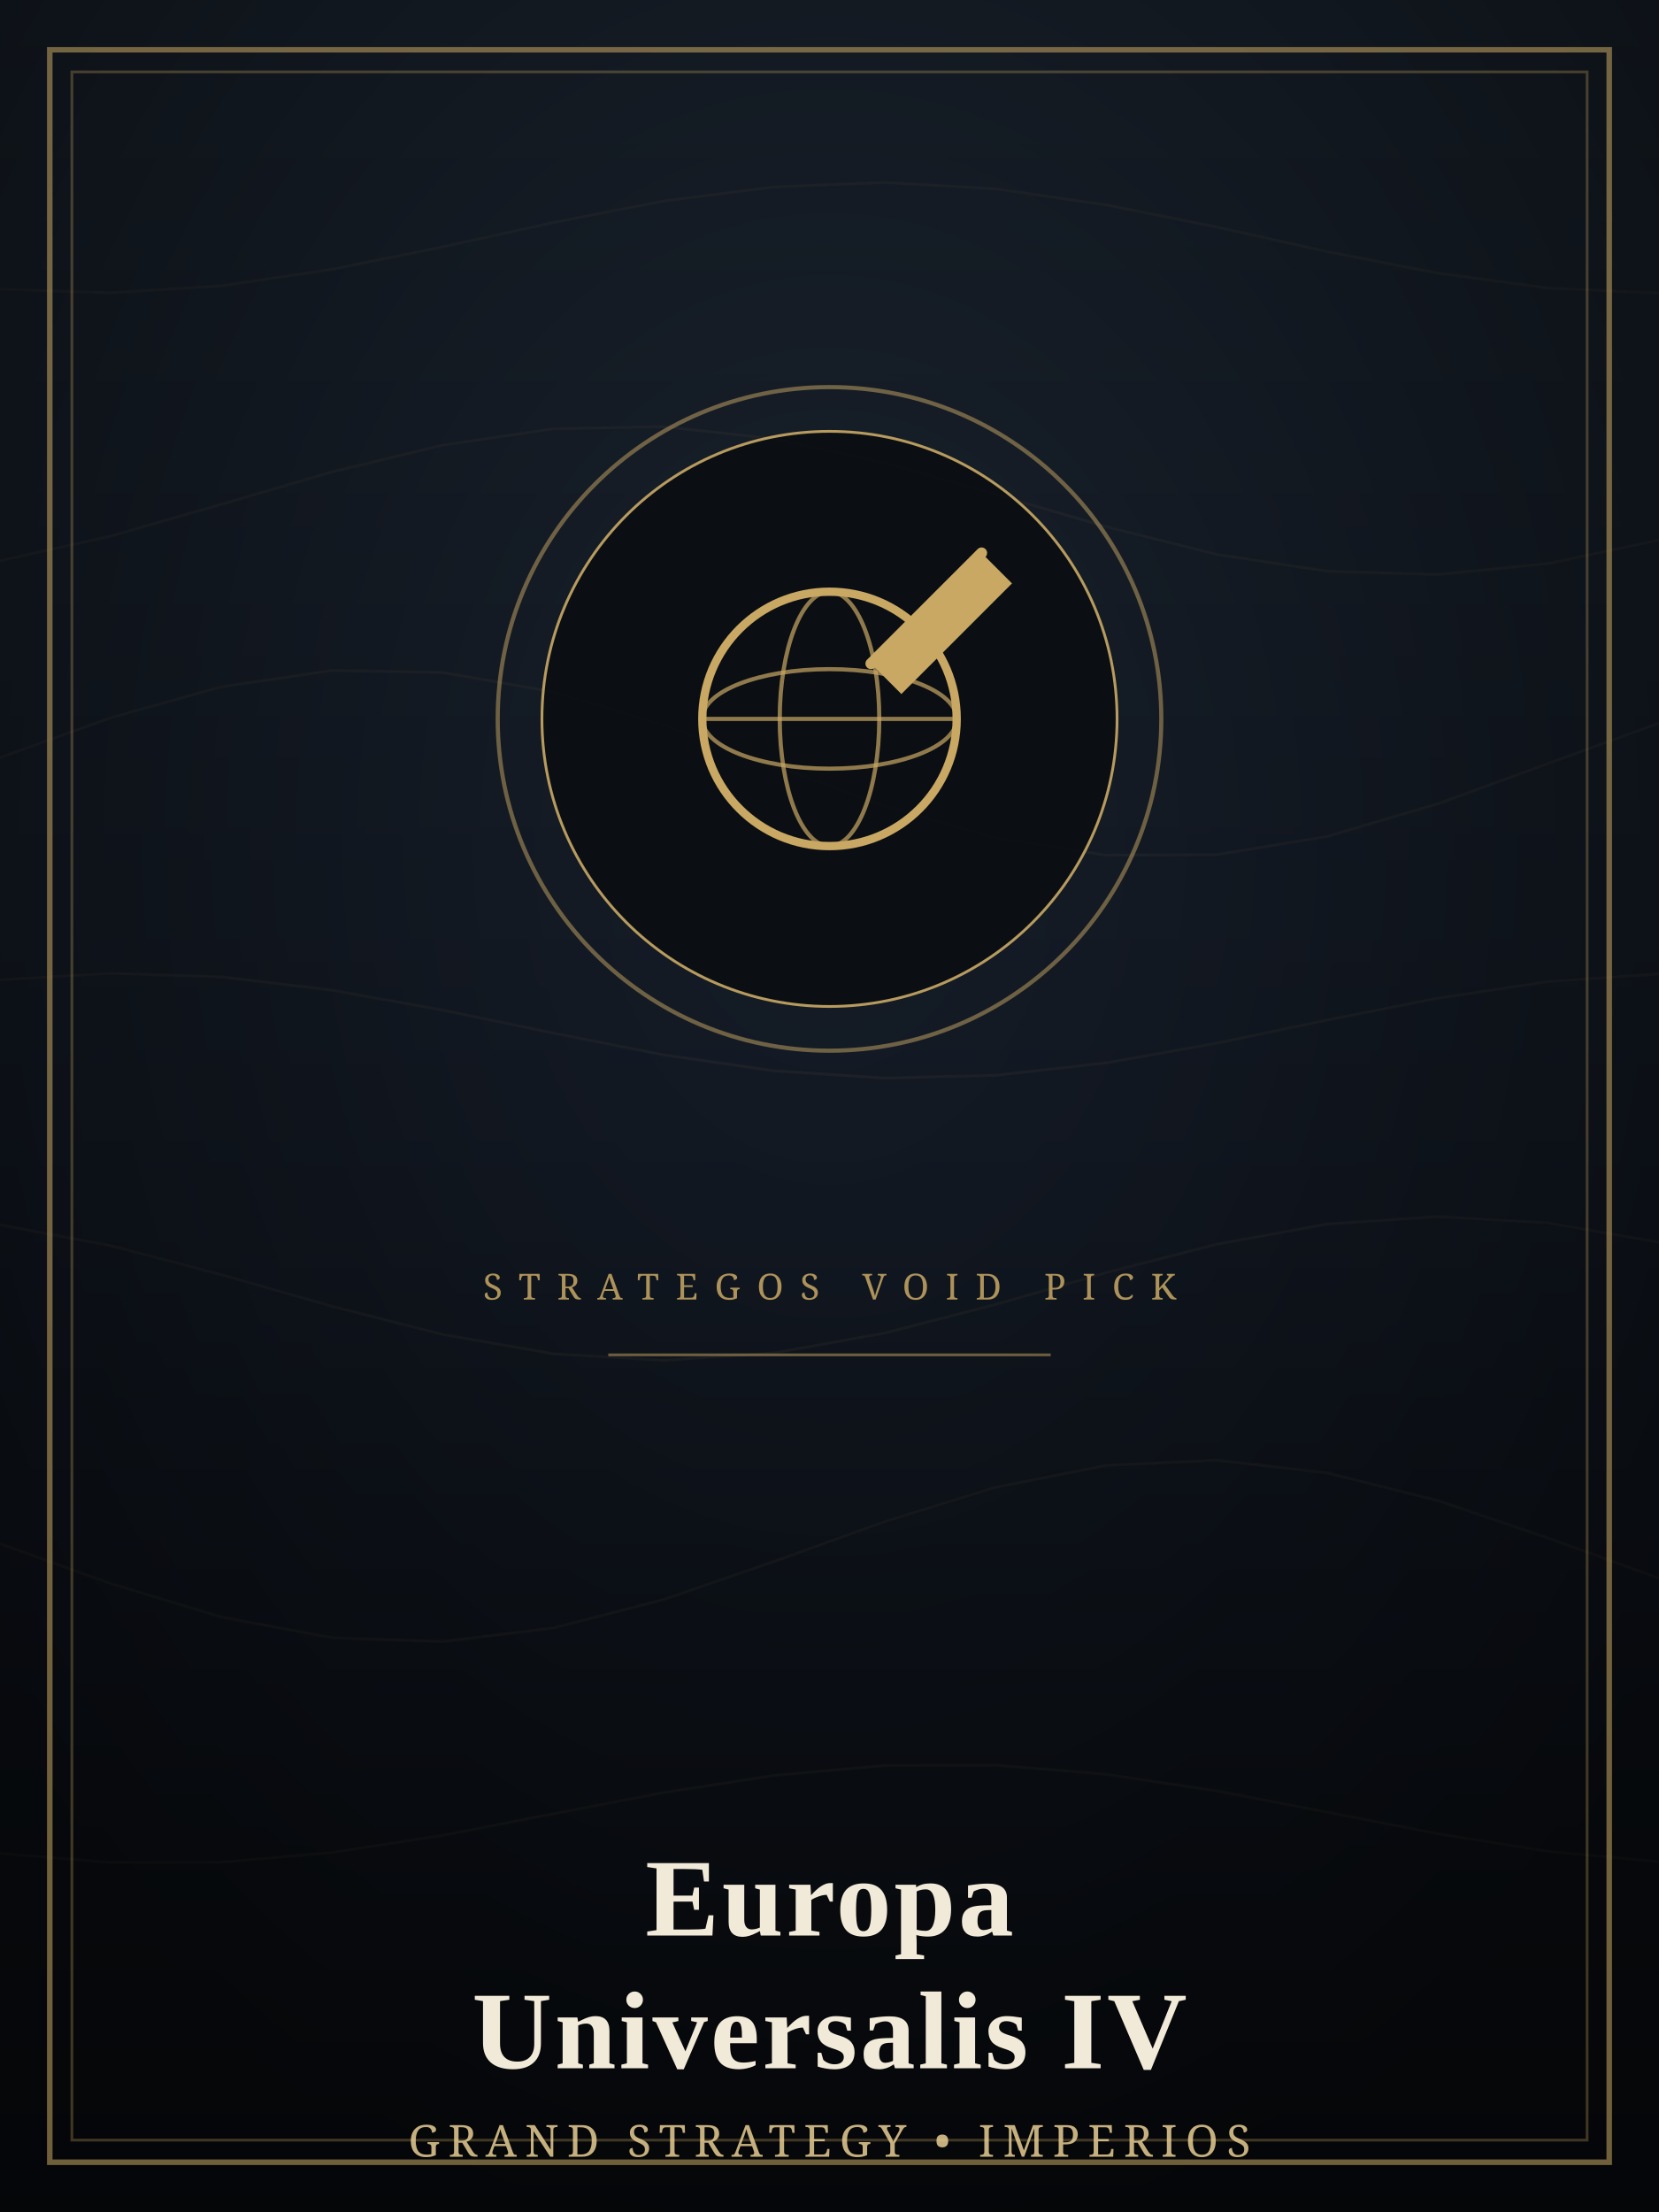
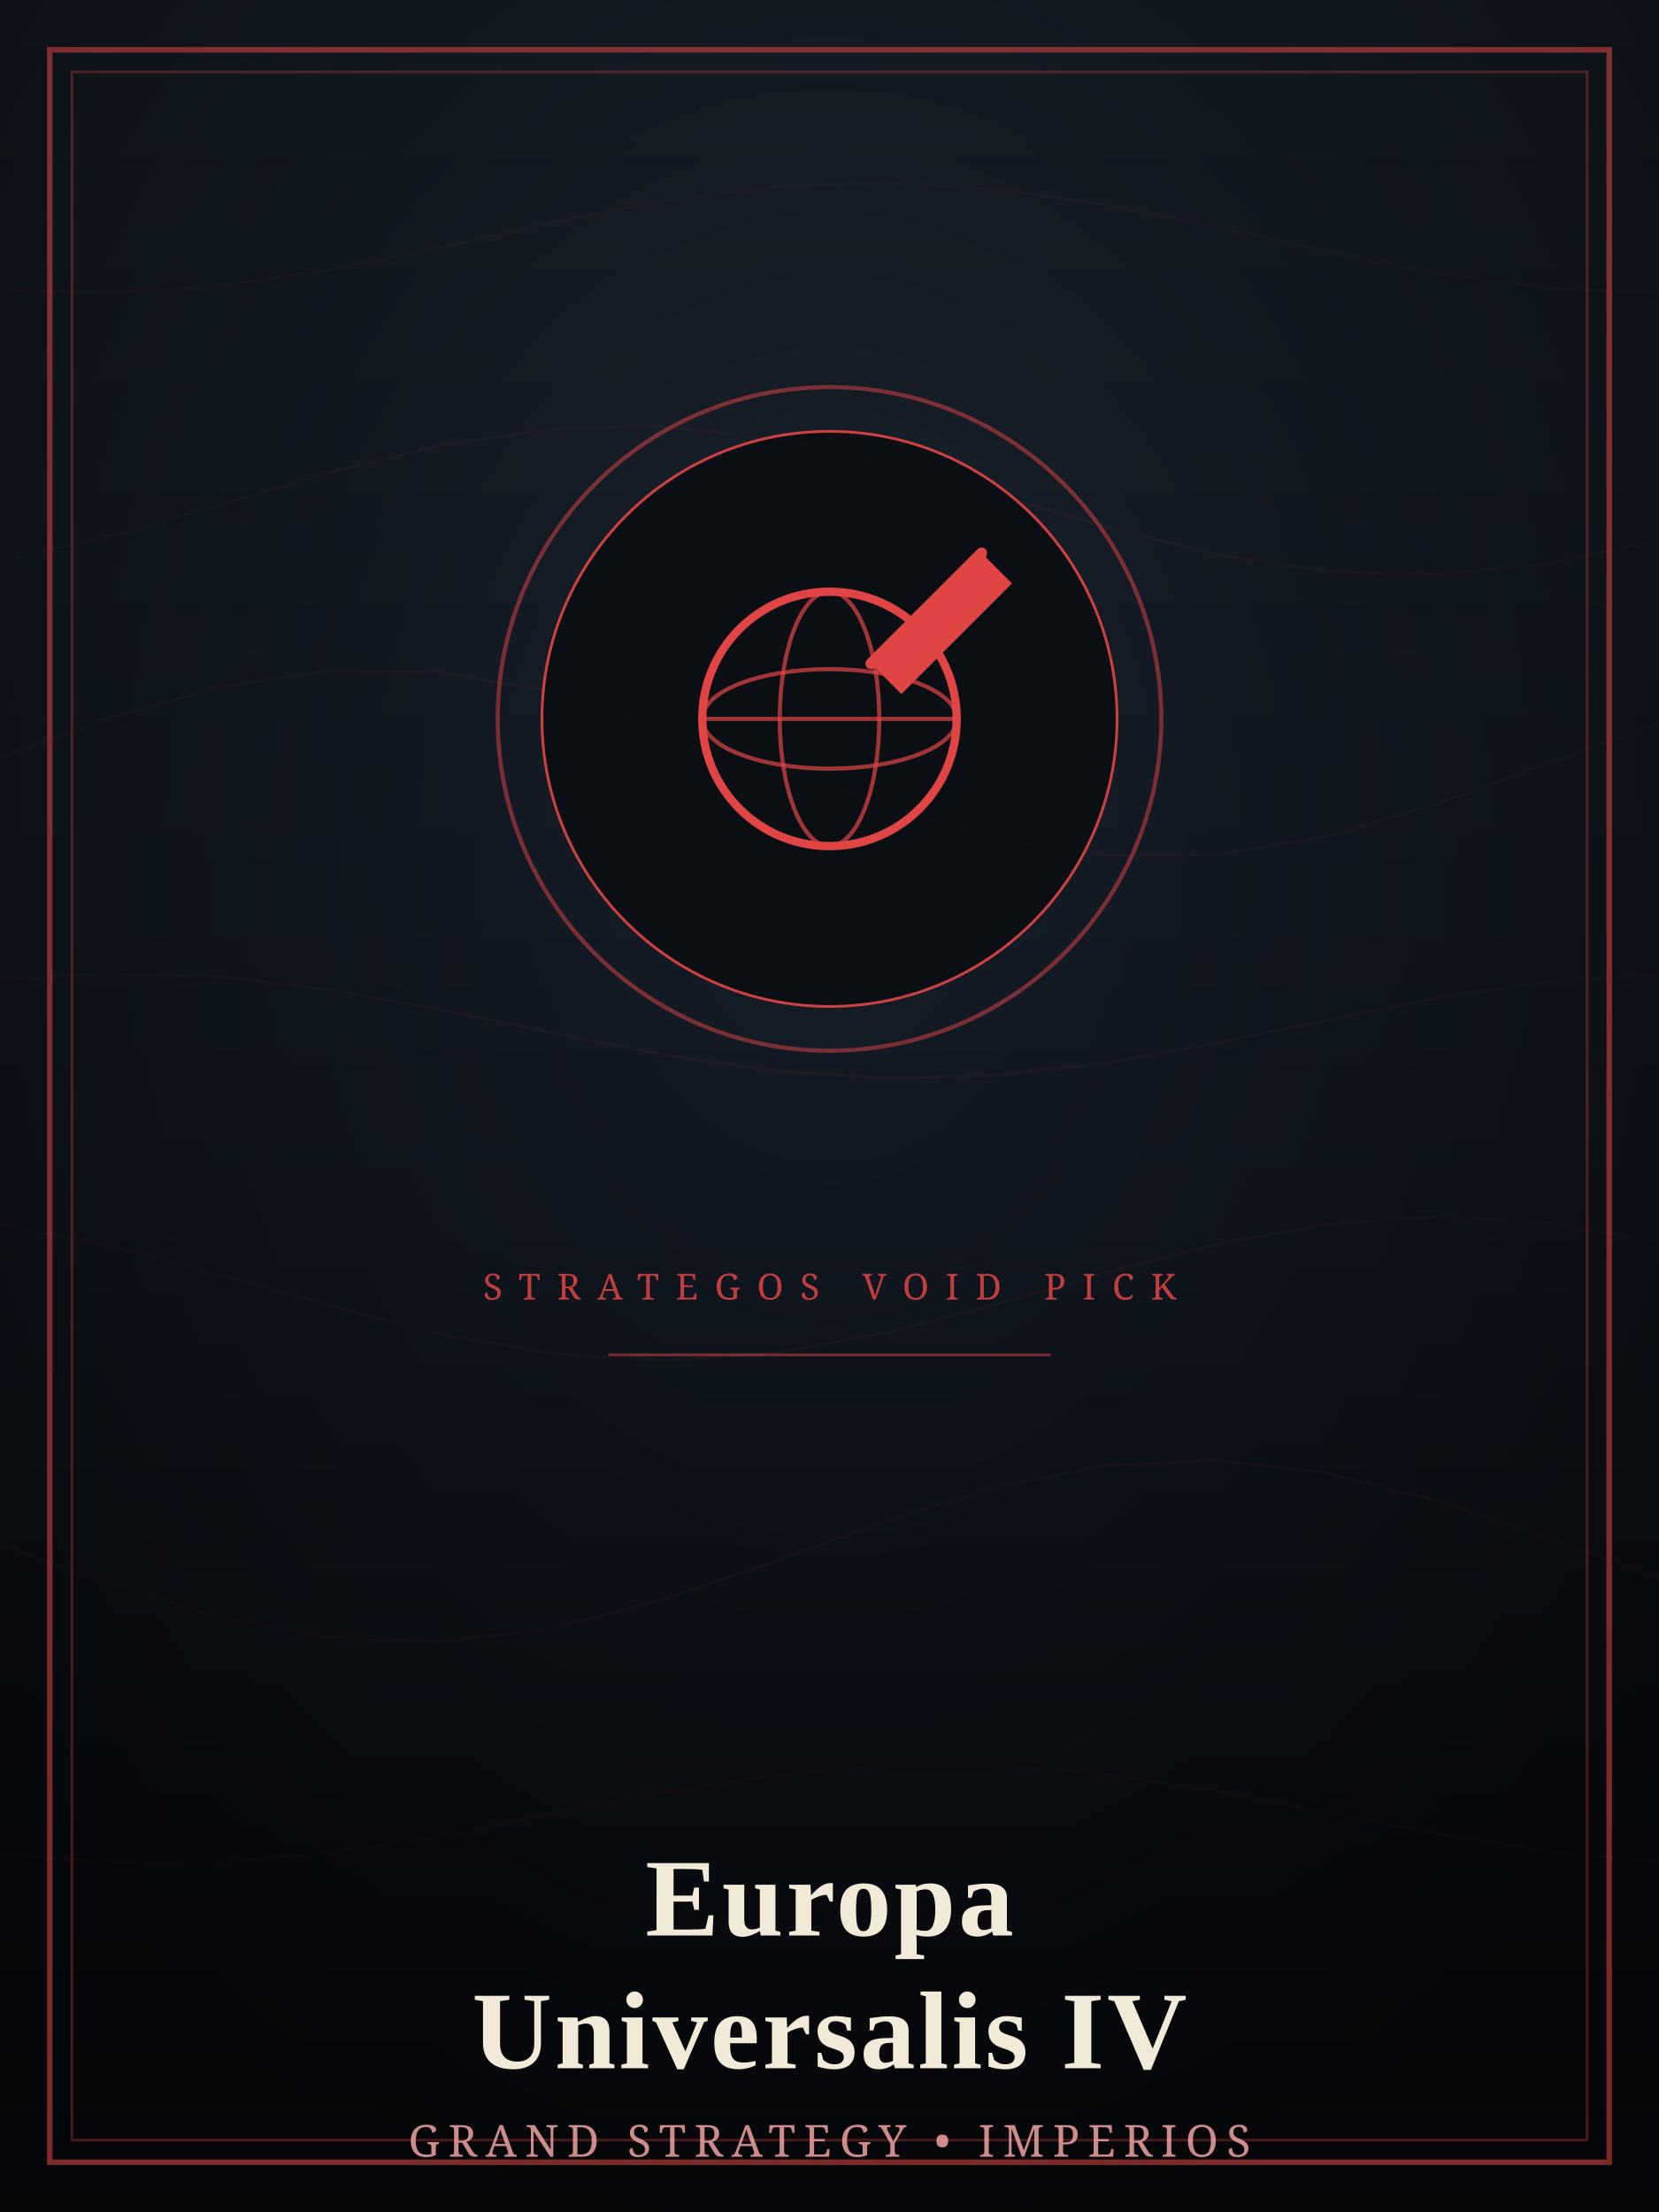
<svg xmlns="http://www.w3.org/2000/svg" width="600" height="800" viewBox="0 0 600 800">
  <defs>
    <linearGradient id="bg2" x1="0" y1="0" x2="0" y2="1">
      <stop offset="0%" stop-color="#1c2632" />
      <stop offset="55%" stop-color="#141b26" />
      <stop offset="100%" stop-color="#0a0d12" />
    </linearGradient>
    <radialGradient id="vg2" cx="50%" cy="38%" r="65%">
      <stop offset="0%" stop-color="#000000" stop-opacity="0" />
      <stop offset="100%" stop-color="#000000" stop-opacity="0.55" />
    </radialGradient>
  </defs>
  <rect width="600" height="800" fill="url(#bg2)" />
-   <path d="M -40,99.7 L 0,104.6 L 40,105.9 L 80,103.4 L 120,97.4 L 160,89.3 L 200,80.5 L 240,72.7 L 280,67.6 L 320,66.0 L 360,68.3 L 400,74.1 L 440,82.1 L 480,91.0 L 520,98.8 L 560,104.2 L 600,106.0 L 640,103.9" stroke="#c9a864" stroke-width="1" fill="none" opacity="0.06" />
-   <path d="M -40,207.5 L 0,202.8 L 40,193.9 L 80,182.4 L 120,170.7 L 160,161.0 L 200,155.1 L 240,154.3 L 280,158.7 L 320,167.4 L 360,178.8 L 400,190.5 L 440,200.5 L 480,206.6 L 520,207.8 L 560,203.8 L 600,195.3 L 640,184.1" stroke="#c9a864" stroke-width="1" fill="none" opacity="0.06" />
-   <path d="M -40,288.8 L 0,274.0 L 40,259.6 L 80,248.4 L 120,242.5 L 160,243.2 L 200,250.2 L 240,262.2 L 280,276.9 L 320,291.5 L 360,303.0 L 400,309.3 L 440,309.1 L 480,302.5 L 520,290.7 L 560,276.1 L 600,261.5 L 640,249.7" stroke="#c9a864" stroke-width="1" fill="none" opacity="0.06" />
-   <path d="M -40,360.1 L 0,354.4 L 40,352.0 L 80,353.3 L 120,358.1 L 160,365.3 L 200,373.6 L 240,381.5 L 280,387.3 L 320,389.9 L 360,388.9 L 400,384.4 L 440,377.3 L 480,368.9 L 520,361.0 L 560,355.0 L 600,352.2 L 640,352.9" stroke="#c9a864" stroke-width="1" fill="none" opacity="0.06" />
-   <path d="M -40,440.0 L 0,443.0 L 40,450.5 L 80,461.0 L 120,472.4 L 160,482.6 L 200,489.6 L 240,492.0 L 280,489.3 L 320,482.1 L 360,471.8 L 400,460.3 L 440,450.0 L 480,442.7 L 520,440.0 L 560,442.3 L 600,449.3 L 640,459.4" stroke="#c9a864" stroke-width="1" fill="none" opacity="0.06" />
-   <path d="M -40,544.4 L 0,558.3 L 40,572.7 L 80,584.8 L 120,592.3 L 160,593.7 L 200,588.8 L 240,578.5 L 280,564.7 L 320,550.3 L 360,537.9 L 400,530.0 L 440,528.1 L 480,532.7 L 520,542.7 L 560,556.3 L 600,570.8 L 640,583.4" stroke="#c9a864" stroke-width="1" fill="none" opacity="0.06" />
-   <path d="M -40,664.2 L 0,670.3 L 40,673.6 L 80,673.5 L 120,670.0 L 160,663.8 L 200,656.0 L 240,648.3 L 280,642.1 L 320,638.5 L 360,638.4 L 400,641.7 L 440,647.7 L 480,655.4 L 520,663.2 L 560,669.6 L 600,673.3 L 640,673.7" stroke="#c9a864" stroke-width="1" fill="none" opacity="0.06" />
+   <path d="M -40,99.7 L 0,104.6 L 40,105.9 L 80,103.4 L 120,97.4 L 160,89.3 L 200,80.5 L 240,72.7 L 280,67.6 L 320,66.0 L 360,68.3 L 400,74.1 L 440,82.1 L 480,91.0 L 520,98.8 L 560,104.2 L 600,106.0 L 640,103.9" stroke="#e04444" stroke-width="1" fill="none" opacity="0.06" />
+   <path d="M -40,207.5 L 0,202.8 L 40,193.9 L 80,182.4 L 120,170.7 L 160,161.0 L 200,155.1 L 240,154.3 L 280,158.7 L 320,167.4 L 360,178.8 L 400,190.5 L 440,200.5 L 480,206.6 L 520,207.8 L 560,203.8 L 600,195.3 L 640,184.1" stroke="#e04444" stroke-width="1" fill="none" opacity="0.06" />
+   <path d="M -40,288.8 L 0,274.0 L 40,259.6 L 80,248.4 L 120,242.5 L 160,243.2 L 200,250.2 L 240,262.2 L 280,276.9 L 320,291.5 L 360,303.0 L 400,309.3 L 440,309.1 L 480,302.5 L 520,290.7 L 560,276.1 L 600,261.5 L 640,249.7" stroke="#e04444" stroke-width="1" fill="none" opacity="0.06" />
+   <path d="M -40,360.1 L 0,354.4 L 40,352.0 L 80,353.3 L 120,358.1 L 160,365.3 L 200,373.6 L 240,381.5 L 280,387.3 L 320,389.9 L 360,388.9 L 400,384.4 L 440,377.3 L 480,368.9 L 520,361.0 L 560,355.0 L 600,352.2 L 640,352.9" stroke="#e04444" stroke-width="1" fill="none" opacity="0.06" />
+   <path d="M -40,440.0 L 0,443.0 L 40,450.5 L 80,461.0 L 120,472.4 L 160,482.6 L 200,489.6 L 240,492.0 L 280,489.3 L 320,482.1 L 360,471.8 L 400,460.3 L 440,450.0 L 480,442.7 L 520,440.0 L 560,442.3 L 600,449.3 L 640,459.4" stroke="#e04444" stroke-width="1" fill="none" opacity="0.06" />
+   <path d="M -40,544.4 L 0,558.3 L 40,572.7 L 80,584.8 L 120,592.3 L 160,593.7 L 200,588.8 L 240,578.5 L 280,564.7 L 320,550.3 L 360,537.9 L 400,530.0 L 440,528.1 L 480,532.7 L 520,542.7 L 560,556.3 L 600,570.8 L 640,583.4" stroke="#e04444" stroke-width="1" fill="none" opacity="0.06" />
+   <path d="M -40,664.2 L 0,670.3 L 40,673.6 L 80,673.5 L 120,670.0 L 160,663.8 L 200,656.0 L 240,648.3 L 280,642.1 L 320,638.5 L 360,638.4 L 400,641.7 L 440,647.7 L 480,655.4 L 520,663.2 L 560,669.6 L 600,673.3 L 640,673.7" stroke="#e04444" stroke-width="1" fill="none" opacity="0.06" />
  <rect width="600" height="800" fill="url(#vg2)" />
-   <rect x="18" y="18" width="564" height="764" fill="none" stroke="#c9a864" stroke-width="2" opacity="0.55" />
-   <rect x="26" y="26" width="548" height="748" fill="none" stroke="#c9a864" stroke-width="1" opacity="0.3" />
+   <rect x="18" y="18" width="564" height="764" fill="none" stroke="#e04444" stroke-width="2" opacity="0.55" />
+   <rect x="26" y="26" width="548" height="748" fill="none" stroke="#e04444" stroke-width="1" opacity="0.3" />
  <g transform="translate(300,260)">
-     <circle r="120" fill="none" stroke="#c9a864" stroke-width="1.5" opacity="0.5" />
-     <circle r="104" fill="#0a0d12" stroke="#c9a864" stroke-width="1" opacity="0.9" />
-     <circle r="46" fill="none" stroke="#c9a864" stroke-width="3" />
-     <ellipse cx="0" cy="0" rx="46" ry="18" fill="none" stroke="#c9a864" stroke-width="1.5" opacity="0.7" />
-     <ellipse cx="0" cy="0" rx="18" ry="46" fill="none" stroke="#c9a864" stroke-width="1.5" opacity="0.7" />
-     <line x1="-46" y1="0" x2="46" y2="0" stroke="#c9a864" stroke-width="1.5" opacity="0.7" />
-     <path d="M 55,-60 L 15,-20" stroke="#c9a864" stroke-width="4" stroke-linecap="round" />
-     <path d="M 55,-60 L 66,-49 L 26,-9 L 15,-20 Z" fill="#c9a864" />
+     <circle r="120" fill="none" stroke="#e04444" stroke-width="1.5" opacity="0.5" />
+     <circle r="104" fill="#0a0d12" stroke="#e04444" stroke-width="1" opacity="0.9" />
+     <circle r="46" fill="none" stroke="#e04444" stroke-width="3" />
+     <ellipse cx="0" cy="0" rx="46" ry="18" fill="none" stroke="#e04444" stroke-width="1.5" opacity="0.7" />
+     <ellipse cx="0" cy="0" rx="18" ry="46" fill="none" stroke="#e04444" stroke-width="1.5" opacity="0.7" />
+     <line x1="-46" y1="0" x2="46" y2="0" stroke="#e04444" stroke-width="1.5" opacity="0.7" />
+     <path d="M 55,-60 L 15,-20" stroke="#e04444" stroke-width="4" stroke-linecap="round" />
+     <path d="M 55,-60 L 66,-49 L 26,-9 L 15,-20 Z" fill="#e04444" />
  </g>
-   <text x="300" y="470" text-anchor="middle" font-family="Georgia, serif" font-size="13" letter-spacing="6" fill="#c9a864" opacity="0.85">STRATEGOS VOID PICK</text>
-   <line x1="220" y1="490" x2="380" y2="490" stroke="#c9a864" stroke-width="1" opacity="0.5" />
+   <text x="300" y="470" text-anchor="middle" font-family="Georgia, serif" font-size="13" letter-spacing="6" fill="#e04444" opacity="0.85">STRATEGOS VOID PICK</text>
+   <line x1="220" y1="490" x2="380" y2="490" stroke="#e04444" stroke-width="1" opacity="0.5" />
  <text x="300" y="700" text-anchor="middle" font-family="Georgia, 'Times New Roman', serif" font-size="40" font-weight="700" fill="#f2ead8" letter-spacing="1">Europa</text>
  <text x="300" y="748" text-anchor="middle" font-family="Georgia, 'Times New Roman', serif" font-size="40" font-weight="700" fill="#f2ead8" letter-spacing="1">Universalis IV</text>
-   <text x="300" y="780" text-anchor="middle" font-family="Georgia, serif" font-size="16" letter-spacing="3" fill="#e6cd93" opacity="0.85">GRAND STRATEGY • IMPERIOS</text>
+   <text x="300" y="780" text-anchor="middle" font-family="Georgia, serif" font-size="16" letter-spacing="3" fill="#f0a3a3" opacity="0.85">GRAND STRATEGY • IMPERIOS</text>
</svg>
